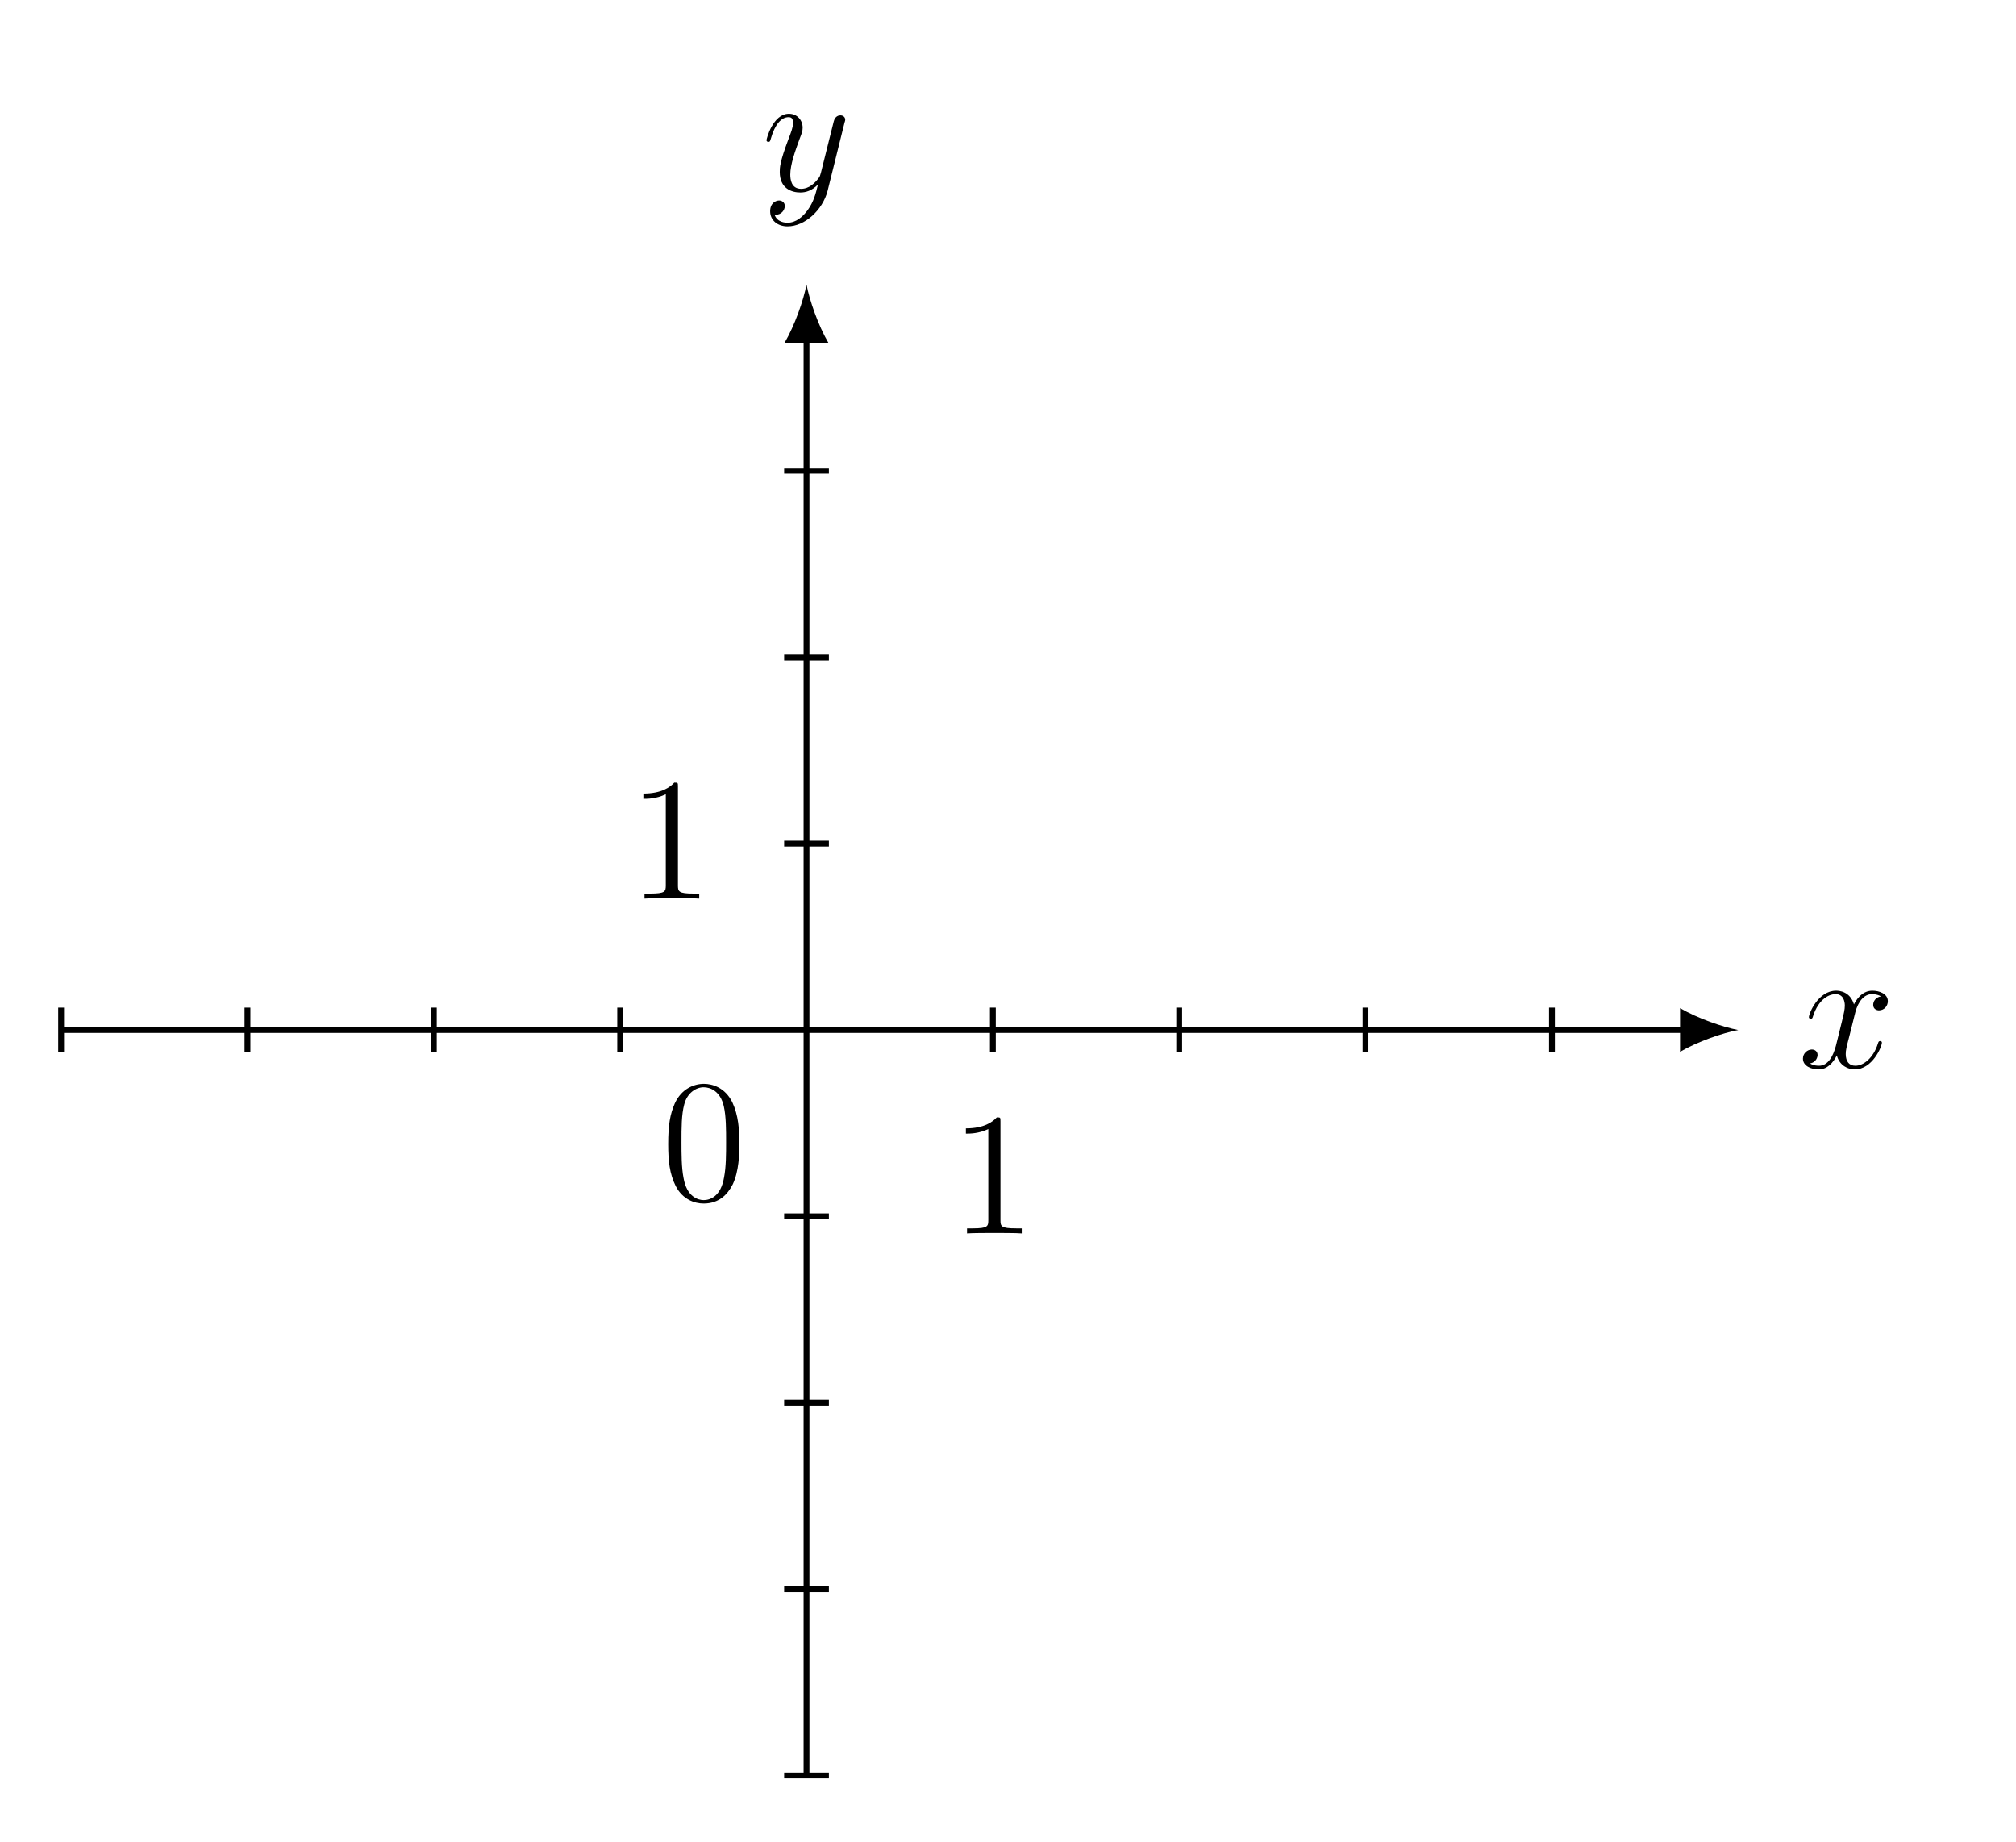
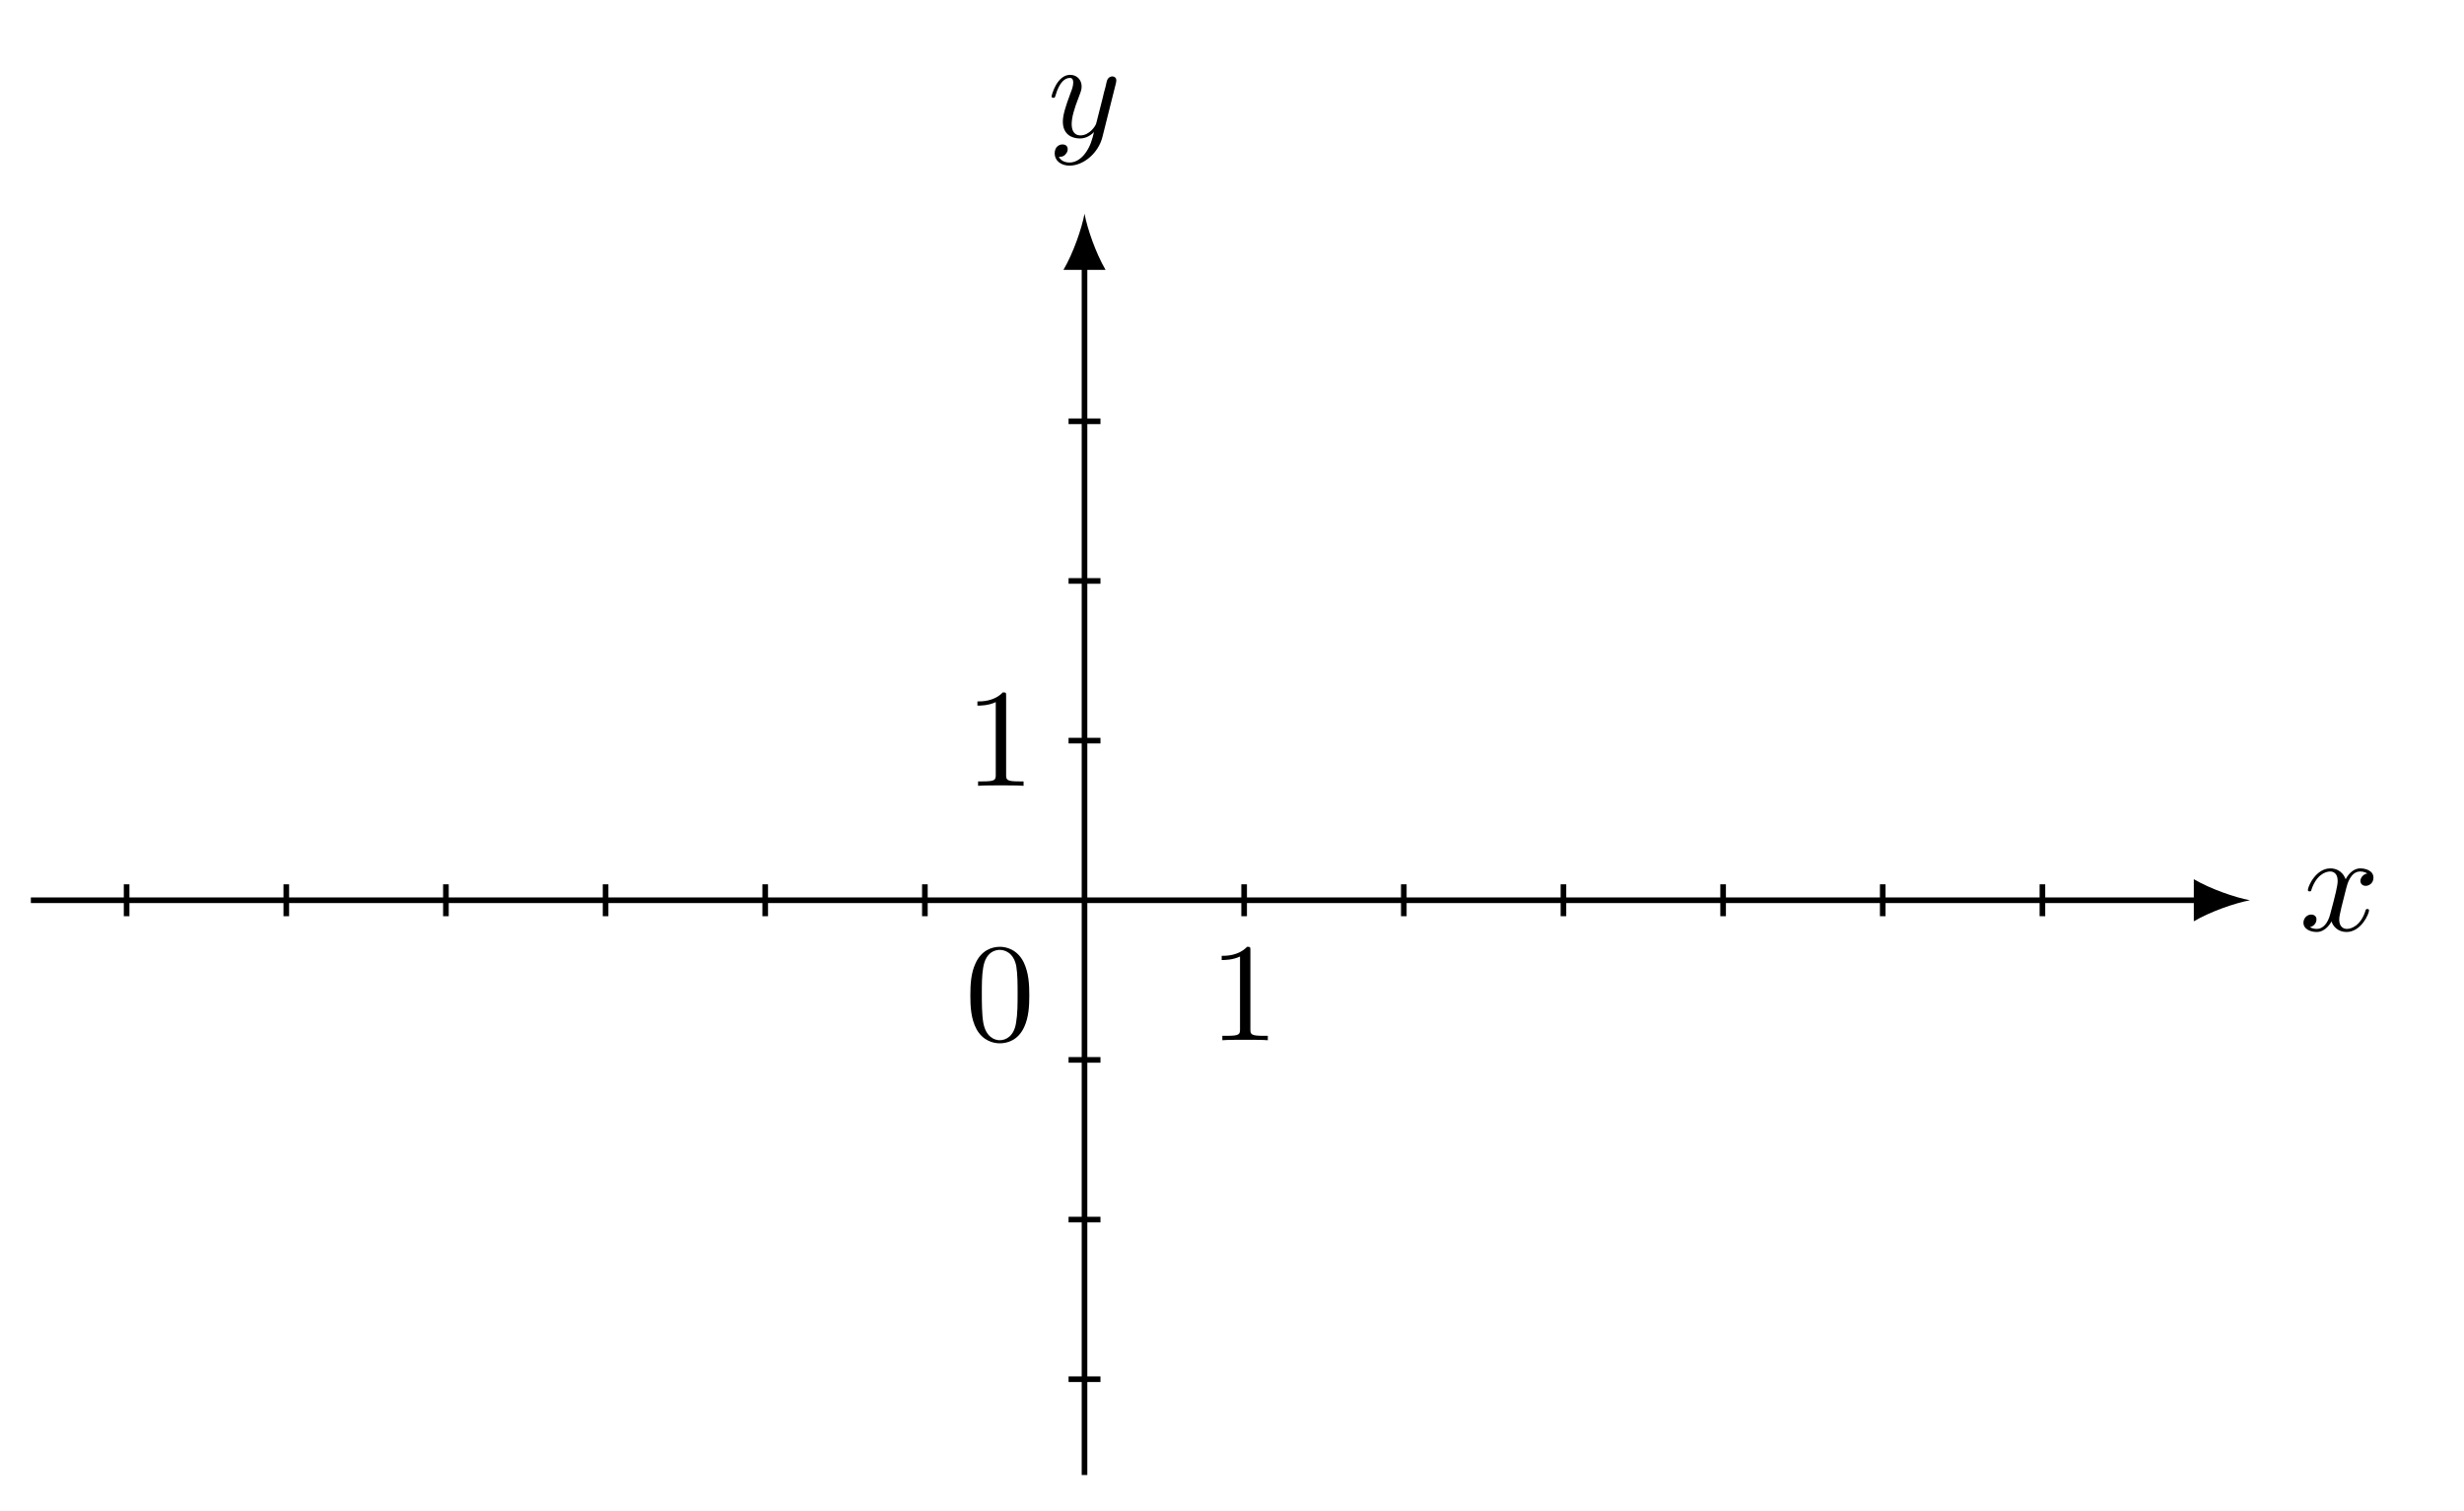
- <svg xmlns="http://www.w3.org/2000/svg" xmlns:xlink="http://www.w3.org/1999/xlink" data-source-hash="2322a0b646ab" width="137.626pt" height="125.69pt" viewBox="0 0 137.626 125.69" version="1.2">
+ <svg xmlns="http://www.w3.org/2000/svg" xmlns:xlink="http://www.w3.org/1999/xlink" data-source-hash="212bb41b05b4" width="174.322pt" height="106.825pt" viewBox="0 0 174.322 106.825" version="1.2">
  <defs>
    <g>
      <symbol overflow="visible" id="glyph0-0">
        <path style="stroke:none;" d="" />
      </symbol>
      <symbol overflow="visible" id="glyph0-1">
-         <path style="stroke:none;" d="M 5.719 -1.703 C 5.719 -1.766 5.672 -1.812 5.609 -1.812 C 5.5 -1.812 5.484 -1.75 5.453 -1.656 C 5.125 -0.609 4.438 -0.125 3.906 -0.125 C 3.484 -0.125 3.25 -0.422 3.25 -0.922 C 3.25 -1.188 3.297 -1.375 3.5 -2.156 L 3.906 -3.781 C 4.094 -4.5 4.5 -5.016 5.047 -5.016 C 5.047 -5.016 5.406 -5.016 5.656 -4.859 C 5.266 -4.797 5.125 -4.5 5.125 -4.281 C 5.125 -4 5.359 -3.906 5.516 -3.906 C 5.875 -3.906 6.125 -4.203 6.125 -4.531 C 6.125 -5.031 5.562 -5.25 5.062 -5.25 C 4.328 -5.25 3.922 -4.547 3.812 -4.312 C 3.547 -5.203 2.797 -5.25 2.594 -5.25 C 1.375 -5.25 0.734 -3.703 0.734 -3.438 C 0.734 -3.391 0.781 -3.328 0.859 -3.328 C 0.953 -3.328 0.984 -3.391 1 -3.453 C 1.406 -4.766 2.203 -5.016 2.547 -5.016 C 3.094 -5.016 3.188 -4.516 3.188 -4.234 C 3.188 -3.969 3.125 -3.703 2.984 -3.125 L 2.578 -1.484 C 2.391 -0.781 2.047 -0.125 1.422 -0.125 C 1.359 -0.125 1.062 -0.125 0.812 -0.281 C 1.234 -0.359 1.328 -0.719 1.328 -0.859 C 1.328 -1.094 1.156 -1.234 0.938 -1.234 C 0.641 -1.234 0.328 -0.984 0.328 -0.609 C 0.328 -0.109 0.891 0.125 1.406 0.125 C 1.984 0.125 2.391 -0.328 2.641 -0.828 C 2.828 -0.125 3.422 0.125 3.859 0.125 C 5.078 0.125 5.719 -1.438 5.719 -1.703 Z M 5.719 -1.703 " />
+         <path style="stroke:none;" d="M 3.312 -3 C 3.375 -3.25 3.609 -4.172 4.297 -4.172 C 4.344 -4.172 4.578 -4.172 4.797 -4.031 C 4.516 -3.984 4.312 -3.734 4.312 -3.5 C 4.312 -3.344 4.422 -3.156 4.688 -3.156 C 4.906 -3.156 5.234 -3.328 5.234 -3.734 C 5.234 -4.25 4.641 -4.391 4.312 -4.391 C 3.734 -4.391 3.391 -3.859 3.266 -3.625 C 3.016 -4.281 2.484 -4.391 2.188 -4.391 C 1.156 -4.391 0.594 -3.109 0.594 -2.859 C 0.594 -2.766 0.688 -2.766 0.719 -2.766 C 0.797 -2.766 0.828 -2.781 0.844 -2.875 C 1.188 -3.922 1.828 -4.172 2.172 -4.172 C 2.359 -4.172 2.703 -4.078 2.703 -3.5 C 2.703 -3.188 2.547 -2.531 2.172 -1.141 C 2.016 -0.531 1.672 -0.109 1.234 -0.109 C 1.172 -0.109 0.938 -0.109 0.734 -0.234 C 0.984 -0.281 1.203 -0.5 1.203 -0.781 C 1.203 -1.047 0.984 -1.125 0.828 -1.125 C 0.531 -1.125 0.281 -0.859 0.281 -0.547 C 0.281 -0.094 0.781 0.109 1.219 0.109 C 1.875 0.109 2.234 -0.578 2.266 -0.641 C 2.375 -0.281 2.734 0.109 3.328 0.109 C 4.359 0.109 4.922 -1.172 4.922 -1.422 C 4.922 -1.516 4.828 -1.516 4.797 -1.516 C 4.719 -1.516 4.688 -1.484 4.672 -1.406 C 4.344 -0.344 3.672 -0.109 3.359 -0.109 C 2.969 -0.109 2.812 -0.422 2.812 -0.766 C 2.812 -0.984 2.875 -1.203 2.969 -1.641 Z M 3.312 -3 " />
      </symbol>
      <symbol overflow="visible" id="glyph0-2">
-         <path style="stroke:none;" d="M 5.656 -4.641 C 5.672 -4.703 5.703 -4.766 5.703 -4.844 C 5.703 -5.016 5.562 -5.141 5.375 -5.141 C 5.266 -5.141 5.016 -5.094 4.922 -4.734 L 4.047 -1.234 C 3.984 -1.016 3.984 -0.984 3.891 -0.859 C 3.641 -0.531 3.25 -0.125 2.688 -0.125 C 2.016 -0.125 1.953 -0.781 1.953 -1.094 C 1.953 -1.781 2.281 -2.688 2.594 -3.547 C 2.734 -3.906 2.797 -4.062 2.797 -4.297 C 2.797 -4.797 2.438 -5.25 1.859 -5.25 C 0.766 -5.25 0.328 -3.531 0.328 -3.438 C 0.328 -3.391 0.375 -3.328 0.453 -3.328 C 0.562 -3.328 0.578 -3.375 0.625 -3.547 C 0.906 -4.547 1.359 -5.016 1.828 -5.016 C 1.938 -5.016 2.141 -5.016 2.141 -4.625 C 2.141 -4.312 2 -3.969 1.828 -3.516 C 1.234 -1.953 1.234 -1.562 1.234 -1.281 C 1.234 -0.141 2.047 0.125 2.641 0.125 C 3 0.125 3.422 0.016 3.844 -0.422 C 3.672 0.281 3.547 0.75 3.141 1.328 C 2.812 1.781 2.344 2.188 1.766 2.188 C 1.625 2.188 1.047 2.172 0.875 1.625 C 0.906 1.641 0.984 1.641 0.984 1.641 C 1.344 1.641 1.578 1.328 1.578 1.047 C 1.578 0.781 1.359 0.672 1.188 0.672 C 0.984 0.672 0.578 0.828 0.578 1.406 C 0.578 2.016 1.078 2.438 1.766 2.438 C 2.953 2.438 4.156 1.328 4.5 0.016 Z M 5.656 -4.641 " />
+         <path style="stroke:none;" d="M 4.828 -3.781 C 4.859 -3.922 4.859 -3.938 4.859 -4.016 C 4.859 -4.188 4.719 -4.281 4.578 -4.281 C 4.469 -4.281 4.312 -4.219 4.234 -4.062 C 4.203 -4.016 4.125 -3.703 4.094 -3.531 C 4.016 -3.281 3.953 -3 3.891 -2.734 L 3.438 -0.953 C 3.406 -0.797 2.969 -0.109 2.328 -0.109 C 1.812 -0.109 1.703 -0.547 1.703 -0.906 C 1.703 -1.375 1.875 -1.984 2.219 -2.859 C 2.375 -3.266 2.406 -3.375 2.406 -3.578 C 2.406 -4.016 2.094 -4.391 1.594 -4.391 C 0.656 -4.391 0.281 -2.953 0.281 -2.859 C 0.281 -2.766 0.391 -2.766 0.406 -2.766 C 0.5 -2.766 0.516 -2.781 0.562 -2.938 C 0.828 -3.875 1.234 -4.172 1.562 -4.172 C 1.641 -4.172 1.812 -4.172 1.812 -3.844 C 1.812 -3.609 1.719 -3.344 1.641 -3.156 C 1.25 -2.109 1.078 -1.531 1.078 -1.078 C 1.078 -0.188 1.703 0.109 2.281 0.109 C 2.672 0.109 3 -0.062 3.281 -0.344 C 3.156 0.172 3.031 0.672 2.641 1.188 C 2.375 1.531 2 1.812 1.547 1.812 C 1.406 1.812 0.969 1.781 0.797 1.406 C 0.953 1.406 1.078 1.406 1.219 1.281 C 1.312 1.188 1.422 1.062 1.422 0.875 C 1.422 0.562 1.156 0.531 1.047 0.531 C 0.828 0.531 0.5 0.688 0.5 1.172 C 0.5 1.672 0.938 2.031 1.547 2.031 C 2.562 2.031 3.594 1.125 3.875 0.016 Z M 4.828 -3.781 " />
      </symbol>
      <symbol overflow="visible" id="glyph1-0">
        <path style="stroke:none;" d="" />
      </symbol>
      <symbol overflow="visible" id="glyph1-1">
-         <path style="stroke:none;" d="M 5.344 -3.812 C 5.344 -4.797 5.281 -5.766 4.859 -6.672 C 4.359 -7.672 3.5 -7.922 2.922 -7.922 C 2.234 -7.922 1.391 -7.578 0.938 -6.594 C 0.609 -5.844 0.484 -5.109 0.484 -3.812 C 0.484 -2.656 0.578 -1.781 1 -0.938 C 1.469 -0.031 2.281 0.25 2.906 0.25 C 3.953 0.25 4.547 -0.375 4.891 -1.062 C 5.312 -1.953 5.344 -3.125 5.344 -3.812 Z M 4.438 -3.953 C 4.438 -3.156 4.438 -2.25 4.297 -1.531 C 4.078 -0.219 3.328 0.016 2.906 0.016 C 2.531 0.016 1.75 -0.203 1.531 -1.5 C 1.391 -2.219 1.391 -3.125 1.391 -3.953 C 1.391 -4.938 1.391 -5.812 1.578 -6.516 C 1.781 -7.312 2.391 -7.688 2.906 -7.688 C 3.359 -7.688 4.047 -7.422 4.281 -6.391 C 4.438 -5.703 4.438 -4.766 4.438 -3.953 Z M 4.438 -3.953 " />
+         <path style="stroke:none;" d="M 4.562 -3.172 C 4.562 -3.969 4.516 -4.766 4.172 -5.5 C 3.703 -6.453 2.891 -6.609 2.484 -6.609 C 1.891 -6.609 1.156 -6.344 0.75 -5.422 C 0.438 -4.75 0.391 -3.969 0.391 -3.172 C 0.391 -2.438 0.422 -1.531 0.828 -0.781 C 1.266 0.016 1.984 0.219 2.469 0.219 C 3 0.219 3.766 0.016 4.203 -0.938 C 4.516 -1.625 4.562 -2.391 4.562 -3.172 Z M 2.469 0 C 2.078 0 1.5 -0.25 1.312 -1.203 C 1.203 -1.797 1.203 -2.703 1.203 -3.297 C 1.203 -3.922 1.203 -4.578 1.297 -5.125 C 1.484 -6.297 2.219 -6.391 2.469 -6.391 C 2.797 -6.391 3.453 -6.219 3.641 -5.234 C 3.734 -4.672 3.734 -3.922 3.734 -3.297 C 3.734 -2.547 3.734 -1.875 3.625 -1.234 C 3.484 -0.297 2.922 0 2.469 0 Z M 2.469 0 " />
      </symbol>
      <symbol overflow="visible" id="glyph1-2">
-         <path style="stroke:none;" d="M 4.891 0 L 4.891 -0.344 L 4.516 -0.344 C 3.469 -0.344 3.438 -0.484 3.438 -0.922 L 3.438 -7.641 C 3.438 -7.922 3.438 -7.922 3.188 -7.922 C 2.906 -7.609 2.312 -7.172 1.078 -7.172 L 1.078 -6.812 C 1.359 -6.812 1.953 -6.812 2.609 -7.125 L 2.609 -0.922 C 2.609 -0.484 2.578 -0.344 1.531 -0.344 L 1.156 -0.344 L 1.156 0 C 1.484 -0.031 2.641 -0.031 3.031 -0.031 C 3.422 -0.031 4.562 -0.031 4.891 0 Z M 4.891 0 " />
+         <path style="stroke:none;" d="M 2.922 -6.344 C 2.922 -6.594 2.922 -6.609 2.688 -6.609 C 2.078 -5.969 1.203 -5.969 0.891 -5.969 L 0.891 -5.672 C 1.078 -5.672 1.672 -5.672 2.188 -5.922 L 2.188 -0.781 C 2.188 -0.422 2.156 -0.312 1.266 -0.312 L 0.938 -0.312 L 0.938 0 C 1.297 -0.031 2.156 -0.031 2.547 -0.031 C 2.953 -0.031 3.812 -0.031 4.156 0 L 4.156 -0.312 L 3.844 -0.312 C 2.953 -0.312 2.922 -0.422 2.922 -0.781 Z M 2.922 -6.344 " />
      </symbol>
    </g>
  </defs>
  <g id="surface1">
-     <path style="fill:none;stroke-width:0.399;stroke-linecap:butt;stroke-linejoin:miter;stroke:rgb(0%,0%,0%);stroke-opacity:1;stroke-miterlimit:10;" d="M -51.025 -0.002 L 60.195 -0.002 " transform="matrix(0.99729,0,0,-0.99729,55.05838,70.30672)" />
-     <path style=" stroke:none;fill-rule:nonzero;fill:rgb(0%,0%,0%);fill-opacity:1;" d="M 118.664 70.309 C 117.605 70.109 115.883 69.512 114.691 68.816 L 114.691 71.797 C 115.883 71.102 117.605 70.504 118.664 70.309 " />
+     <path style="fill:none;stroke-width:0.399;stroke-linecap:butt;stroke-linejoin:miter;stroke:rgb(0%,0%,0%);stroke-opacity:1;stroke-miterlimit:10;" d="M -74.833 0 L 79.186 0 " transform="matrix(0.996126,0,0,-0.996126,76.72658,63.68754)" />
+     <path style=" stroke:none;fill-rule:nonzero;fill:rgb(0%,0%,0%);fill-opacity:1;" d="M 159.176 63.688 C 158.117 63.488 156.398 62.895 155.207 62.199 L 155.207 65.176 C 156.398 64.48 158.117 63.887 159.176 63.688 " />
    <g style="fill:rgb(0%,0%,0%);fill-opacity:1;">
-       <use xlink:href="#glyph0-1" x="122.753" y="72.874" />
+       <use xlink:href="#glyph0-1" x="162.682" y="65.824" />
    </g>
-     <path style="fill:none;stroke-width:0.399;stroke-linecap:butt;stroke-linejoin:miter;stroke:rgb(0%,0%,0%);stroke-opacity:1;stroke-miterlimit:10;" d="M 0 -51.023 L 0 47.439 " transform="matrix(0.99729,0,0,-0.99729,55.05838,70.30672)" />
-     <path style=" stroke:none;fill-rule:nonzero;fill:rgb(0%,0%,0%);fill-opacity:1;" d="M 55.059 19.422 C 54.859 20.48 54.262 22.203 53.566 23.395 L 56.547 23.395 C 55.852 22.203 55.258 20.48 55.059 19.422 " />
+     <path style="fill:none;stroke-width:0.399;stroke-linecap:butt;stroke-linejoin:miter;stroke:rgb(0%,0%,0%);stroke-opacity:1;stroke-miterlimit:10;" d="M -0 -40.818 L -0 45.171 " transform="matrix(0.996126,0,0,-0.996126,76.72658,63.68754)" />
+     <path style=" stroke:none;fill-rule:nonzero;fill:rgb(0%,0%,0%);fill-opacity:1;" d="M 76.727 15.121 C 76.527 16.18 75.934 17.898 75.238 19.09 L 78.215 19.09 C 77.52 17.898 76.926 16.18 76.727 15.121 " />
    <g style="fill:rgb(0%,0%,0%);fill-opacity:1;">
-       <use xlink:href="#glyph0-2" x="51.998" y="13.014" />
+       <use xlink:href="#glyph0-2" x="74.116" y="9.686" />
    </g>
-     <path style="fill:none;stroke-width:0.399;stroke-linecap:butt;stroke-linejoin:miter;stroke:rgb(0%,0%,0%);stroke-opacity:1;stroke-miterlimit:10;" d="M -51.025 -1.529 L -51.025 1.53 " transform="matrix(0.99729,0,0,-0.99729,55.05838,70.30672)" />
-     <path style="fill:none;stroke-width:0.399;stroke-linecap:butt;stroke-linejoin:miter;stroke:rgb(0%,0%,0%);stroke-opacity:1;stroke-miterlimit:10;" d="M -38.268 -1.529 L -38.268 1.53 " transform="matrix(0.99729,0,0,-0.99729,55.05838,70.30672)" />
-     <path style="fill:none;stroke-width:0.399;stroke-linecap:butt;stroke-linejoin:miter;stroke:rgb(0%,0%,0%);stroke-opacity:1;stroke-miterlimit:10;" d="M -25.51 -1.529 L -25.51 1.53 " transform="matrix(0.99729,0,0,-0.99729,55.05838,70.30672)" />
-     <path style="fill:none;stroke-width:0.399;stroke-linecap:butt;stroke-linejoin:miter;stroke:rgb(0%,0%,0%);stroke-opacity:1;stroke-miterlimit:10;" d="M -12.757 -1.529 L -12.757 1.53 " transform="matrix(0.99729,0,0,-0.99729,55.05838,70.30672)" />
-     <path style="fill:none;stroke-width:0.399;stroke-linecap:butt;stroke-linejoin:miter;stroke:rgb(0%,0%,0%);stroke-opacity:1;stroke-miterlimit:10;" d="M 12.757 -1.529 L 12.757 1.53 " transform="matrix(0.99729,0,0,-0.99729,55.05838,70.30672)" />
-     <path style="fill:none;stroke-width:0.399;stroke-linecap:butt;stroke-linejoin:miter;stroke:rgb(0%,0%,0%);stroke-opacity:1;stroke-miterlimit:10;" d="M 25.511 -1.529 L 25.511 1.53 " transform="matrix(0.99729,0,0,-0.99729,55.05838,70.30672)" />
-     <path style="fill:none;stroke-width:0.399;stroke-linecap:butt;stroke-linejoin:miter;stroke:rgb(0%,0%,0%);stroke-opacity:1;stroke-miterlimit:10;" d="M 38.268 -1.529 L 38.268 1.53 " transform="matrix(0.99729,0,0,-0.99729,55.05838,70.30672)" />
-     <path style="fill:none;stroke-width:0.399;stroke-linecap:butt;stroke-linejoin:miter;stroke:rgb(0%,0%,0%);stroke-opacity:1;stroke-miterlimit:10;" d="M 51.025 -1.529 L 51.025 1.53 " transform="matrix(0.99729,0,0,-0.99729,55.05838,70.30672)" />
-     <path style="fill:none;stroke-width:0.399;stroke-linecap:butt;stroke-linejoin:miter;stroke:rgb(0%,0%,0%);stroke-opacity:1;stroke-miterlimit:10;" d="M -1.531 -51.023 L 1.532 -51.023 " transform="matrix(0.99729,0,0,-0.99729,55.05838,70.30672)" />
-     <path style="fill:none;stroke-width:0.399;stroke-linecap:butt;stroke-linejoin:miter;stroke:rgb(0%,0%,0%);stroke-opacity:1;stroke-miterlimit:10;" d="M -1.531 -38.27 L 1.532 -38.27 " transform="matrix(0.99729,0,0,-0.99729,55.05838,70.30672)" />
-     <path style="fill:none;stroke-width:0.399;stroke-linecap:butt;stroke-linejoin:miter;stroke:rgb(0%,0%,0%);stroke-opacity:1;stroke-miterlimit:10;" d="M -1.531 -25.512 L 1.532 -25.512 " transform="matrix(0.99729,0,0,-0.99729,55.05838,70.30672)" />
-     <path style="fill:none;stroke-width:0.399;stroke-linecap:butt;stroke-linejoin:miter;stroke:rgb(0%,0%,0%);stroke-opacity:1;stroke-miterlimit:10;" d="M -1.531 -12.755 L 1.532 -12.755 " transform="matrix(0.99729,0,0,-0.99729,55.05838,70.30672)" />
-     <path style="fill:none;stroke-width:0.399;stroke-linecap:butt;stroke-linejoin:miter;stroke:rgb(0%,0%,0%);stroke-opacity:1;stroke-miterlimit:10;" d="M -1.531 12.755 L 1.532 12.755 " transform="matrix(0.99729,0,0,-0.99729,55.05838,70.30672)" />
-     <path style="fill:none;stroke-width:0.399;stroke-linecap:butt;stroke-linejoin:miter;stroke:rgb(0%,0%,0%);stroke-opacity:1;stroke-miterlimit:10;" d="M -1.531 25.513 L 1.532 25.513 " transform="matrix(0.99729,0,0,-0.99729,55.05838,70.30672)" />
-     <path style="fill:none;stroke-width:0.399;stroke-linecap:butt;stroke-linejoin:miter;stroke:rgb(0%,0%,0%);stroke-opacity:1;stroke-miterlimit:10;" d="M -1.531 38.27 L 1.532 38.27 " transform="matrix(0.99729,0,0,-0.99729,55.05838,70.30672)" />
+     <path style="fill:none;stroke-width:0.399;stroke-linecap:butt;stroke-linejoin:miter;stroke:rgb(0%,0%,0%);stroke-opacity:1;stroke-miterlimit:10;" d="M -68.033 -1.133 L -68.033 1.133 " transform="matrix(0.996126,0,0,-0.996126,76.72658,63.68754)" />
+     <path style="fill:none;stroke-width:0.399;stroke-linecap:butt;stroke-linejoin:miter;stroke:rgb(0%,0%,0%);stroke-opacity:1;stroke-miterlimit:10;" d="M -56.692 -1.133 L -56.692 1.133 " transform="matrix(0.996126,0,0,-0.996126,76.72658,63.68754)" />
+     <path style="fill:none;stroke-width:0.399;stroke-linecap:butt;stroke-linejoin:miter;stroke:rgb(0%,0%,0%);stroke-opacity:1;stroke-miterlimit:10;" d="M -45.355 -1.133 L -45.355 1.133 " transform="matrix(0.996126,0,0,-0.996126,76.72658,63.68754)" />
+     <path style="fill:none;stroke-width:0.399;stroke-linecap:butt;stroke-linejoin:miter;stroke:rgb(0%,0%,0%);stroke-opacity:1;stroke-miterlimit:10;" d="M -34.015 -1.133 L -34.015 1.133 " transform="matrix(0.996126,0,0,-0.996126,76.72658,63.68754)" />
+     <path style="fill:none;stroke-width:0.399;stroke-linecap:butt;stroke-linejoin:miter;stroke:rgb(0%,0%,0%);stroke-opacity:1;stroke-miterlimit:10;" d="M -22.678 -1.133 L -22.678 1.133 " transform="matrix(0.996126,0,0,-0.996126,76.72658,63.68754)" />
+     <path style="fill:none;stroke-width:0.399;stroke-linecap:butt;stroke-linejoin:miter;stroke:rgb(0%,0%,0%);stroke-opacity:1;stroke-miterlimit:10;" d="M -11.337 -1.133 L -11.337 1.133 " transform="matrix(0.996126,0,0,-0.996126,76.72658,63.68754)" />
+     <path style="fill:none;stroke-width:0.399;stroke-linecap:butt;stroke-linejoin:miter;stroke:rgb(0%,0%,0%);stroke-opacity:1;stroke-miterlimit:10;" d="M 11.337 -1.133 L 11.337 1.133 " transform="matrix(0.996126,0,0,-0.996126,76.72658,63.68754)" />
+     <path style="fill:none;stroke-width:0.399;stroke-linecap:butt;stroke-linejoin:miter;stroke:rgb(0%,0%,0%);stroke-opacity:1;stroke-miterlimit:10;" d="M 22.678 -1.133 L 22.678 1.133 " transform="matrix(0.996126,0,0,-0.996126,76.72658,63.68754)" />
+     <path style="fill:none;stroke-width:0.399;stroke-linecap:butt;stroke-linejoin:miter;stroke:rgb(0%,0%,0%);stroke-opacity:1;stroke-miterlimit:10;" d="M 34.015 -1.133 L 34.015 1.133 " transform="matrix(0.996126,0,0,-0.996126,76.72658,63.68754)" />
+     <path style="fill:none;stroke-width:0.399;stroke-linecap:butt;stroke-linejoin:miter;stroke:rgb(0%,0%,0%);stroke-opacity:1;stroke-miterlimit:10;" d="M 45.355 -1.133 L 45.355 1.133 " transform="matrix(0.996126,0,0,-0.996126,76.72658,63.68754)" />
+     <path style="fill:none;stroke-width:0.399;stroke-linecap:butt;stroke-linejoin:miter;stroke:rgb(0%,0%,0%);stroke-opacity:1;stroke-miterlimit:10;" d="M 56.692 -1.133 L 56.692 1.133 " transform="matrix(0.996126,0,0,-0.996126,76.72658,63.68754)" />
+     <path style="fill:none;stroke-width:0.399;stroke-linecap:butt;stroke-linejoin:miter;stroke:rgb(0%,0%,0%);stroke-opacity:1;stroke-miterlimit:10;" d="M 68.033 -1.133 L 68.033 1.133 " transform="matrix(0.996126,0,0,-0.996126,76.72658,63.68754)" />
+     <path style="fill:none;stroke-width:0.399;stroke-linecap:butt;stroke-linejoin:miter;stroke:rgb(0%,0%,0%);stroke-opacity:1;stroke-miterlimit:10;" d="M -1.133 -34.015 L 1.133 -34.015 " transform="matrix(0.996126,0,0,-0.996126,76.72658,63.68754)" />
+     <path style="fill:none;stroke-width:0.399;stroke-linecap:butt;stroke-linejoin:miter;stroke:rgb(0%,0%,0%);stroke-opacity:1;stroke-miterlimit:10;" d="M -1.133 -22.678 L 1.133 -22.678 " transform="matrix(0.996126,0,0,-0.996126,76.72658,63.68754)" />
+     <path style="fill:none;stroke-width:0.399;stroke-linecap:butt;stroke-linejoin:miter;stroke:rgb(0%,0%,0%);stroke-opacity:1;stroke-miterlimit:10;" d="M -1.133 -11.337 L 1.133 -11.337 " transform="matrix(0.996126,0,0,-0.996126,76.72658,63.68754)" />
+     <path style="fill:none;stroke-width:0.399;stroke-linecap:butt;stroke-linejoin:miter;stroke:rgb(0%,0%,0%);stroke-opacity:1;stroke-miterlimit:10;" d="M -1.133 11.337 L 1.133 11.337 " transform="matrix(0.996126,0,0,-0.996126,76.72658,63.68754)" />
+     <path style="fill:none;stroke-width:0.399;stroke-linecap:butt;stroke-linejoin:miter;stroke:rgb(0%,0%,0%);stroke-opacity:1;stroke-miterlimit:10;" d="M -1.133 22.678 L 1.133 22.678 " transform="matrix(0.996126,0,0,-0.996126,76.72658,63.68754)" />
+     <path style="fill:none;stroke-width:0.399;stroke-linecap:butt;stroke-linejoin:miter;stroke:rgb(0%,0%,0%);stroke-opacity:1;stroke-miterlimit:10;" d="M -1.133 34.015 L 1.133 34.015 " transform="matrix(0.996126,0,0,-0.996126,76.72658,63.68754)" />
    <g style="fill:rgb(0%,0%,0%);fill-opacity:1;">
-       <use xlink:href="#glyph1-1" x="45.131" y="81.905" />
+       <use xlink:href="#glyph1-1" x="68.259" y="73.589" />
    </g>
    <g style="fill:rgb(0%,0%,0%);fill-opacity:1;">
-       <use xlink:href="#glyph1-2" x="64.861" y="84.195" />
+       <use xlink:href="#glyph1-2" x="85.54" y="73.589" />
    </g>
    <g style="fill:rgb(0%,0%,0%);fill-opacity:1;">
-       <use xlink:href="#glyph1-2" x="42.842" y="61.34" />
+       <use xlink:href="#glyph1-2" x="68.259" y="55.591" />
    </g>
  </g>
</svg>
